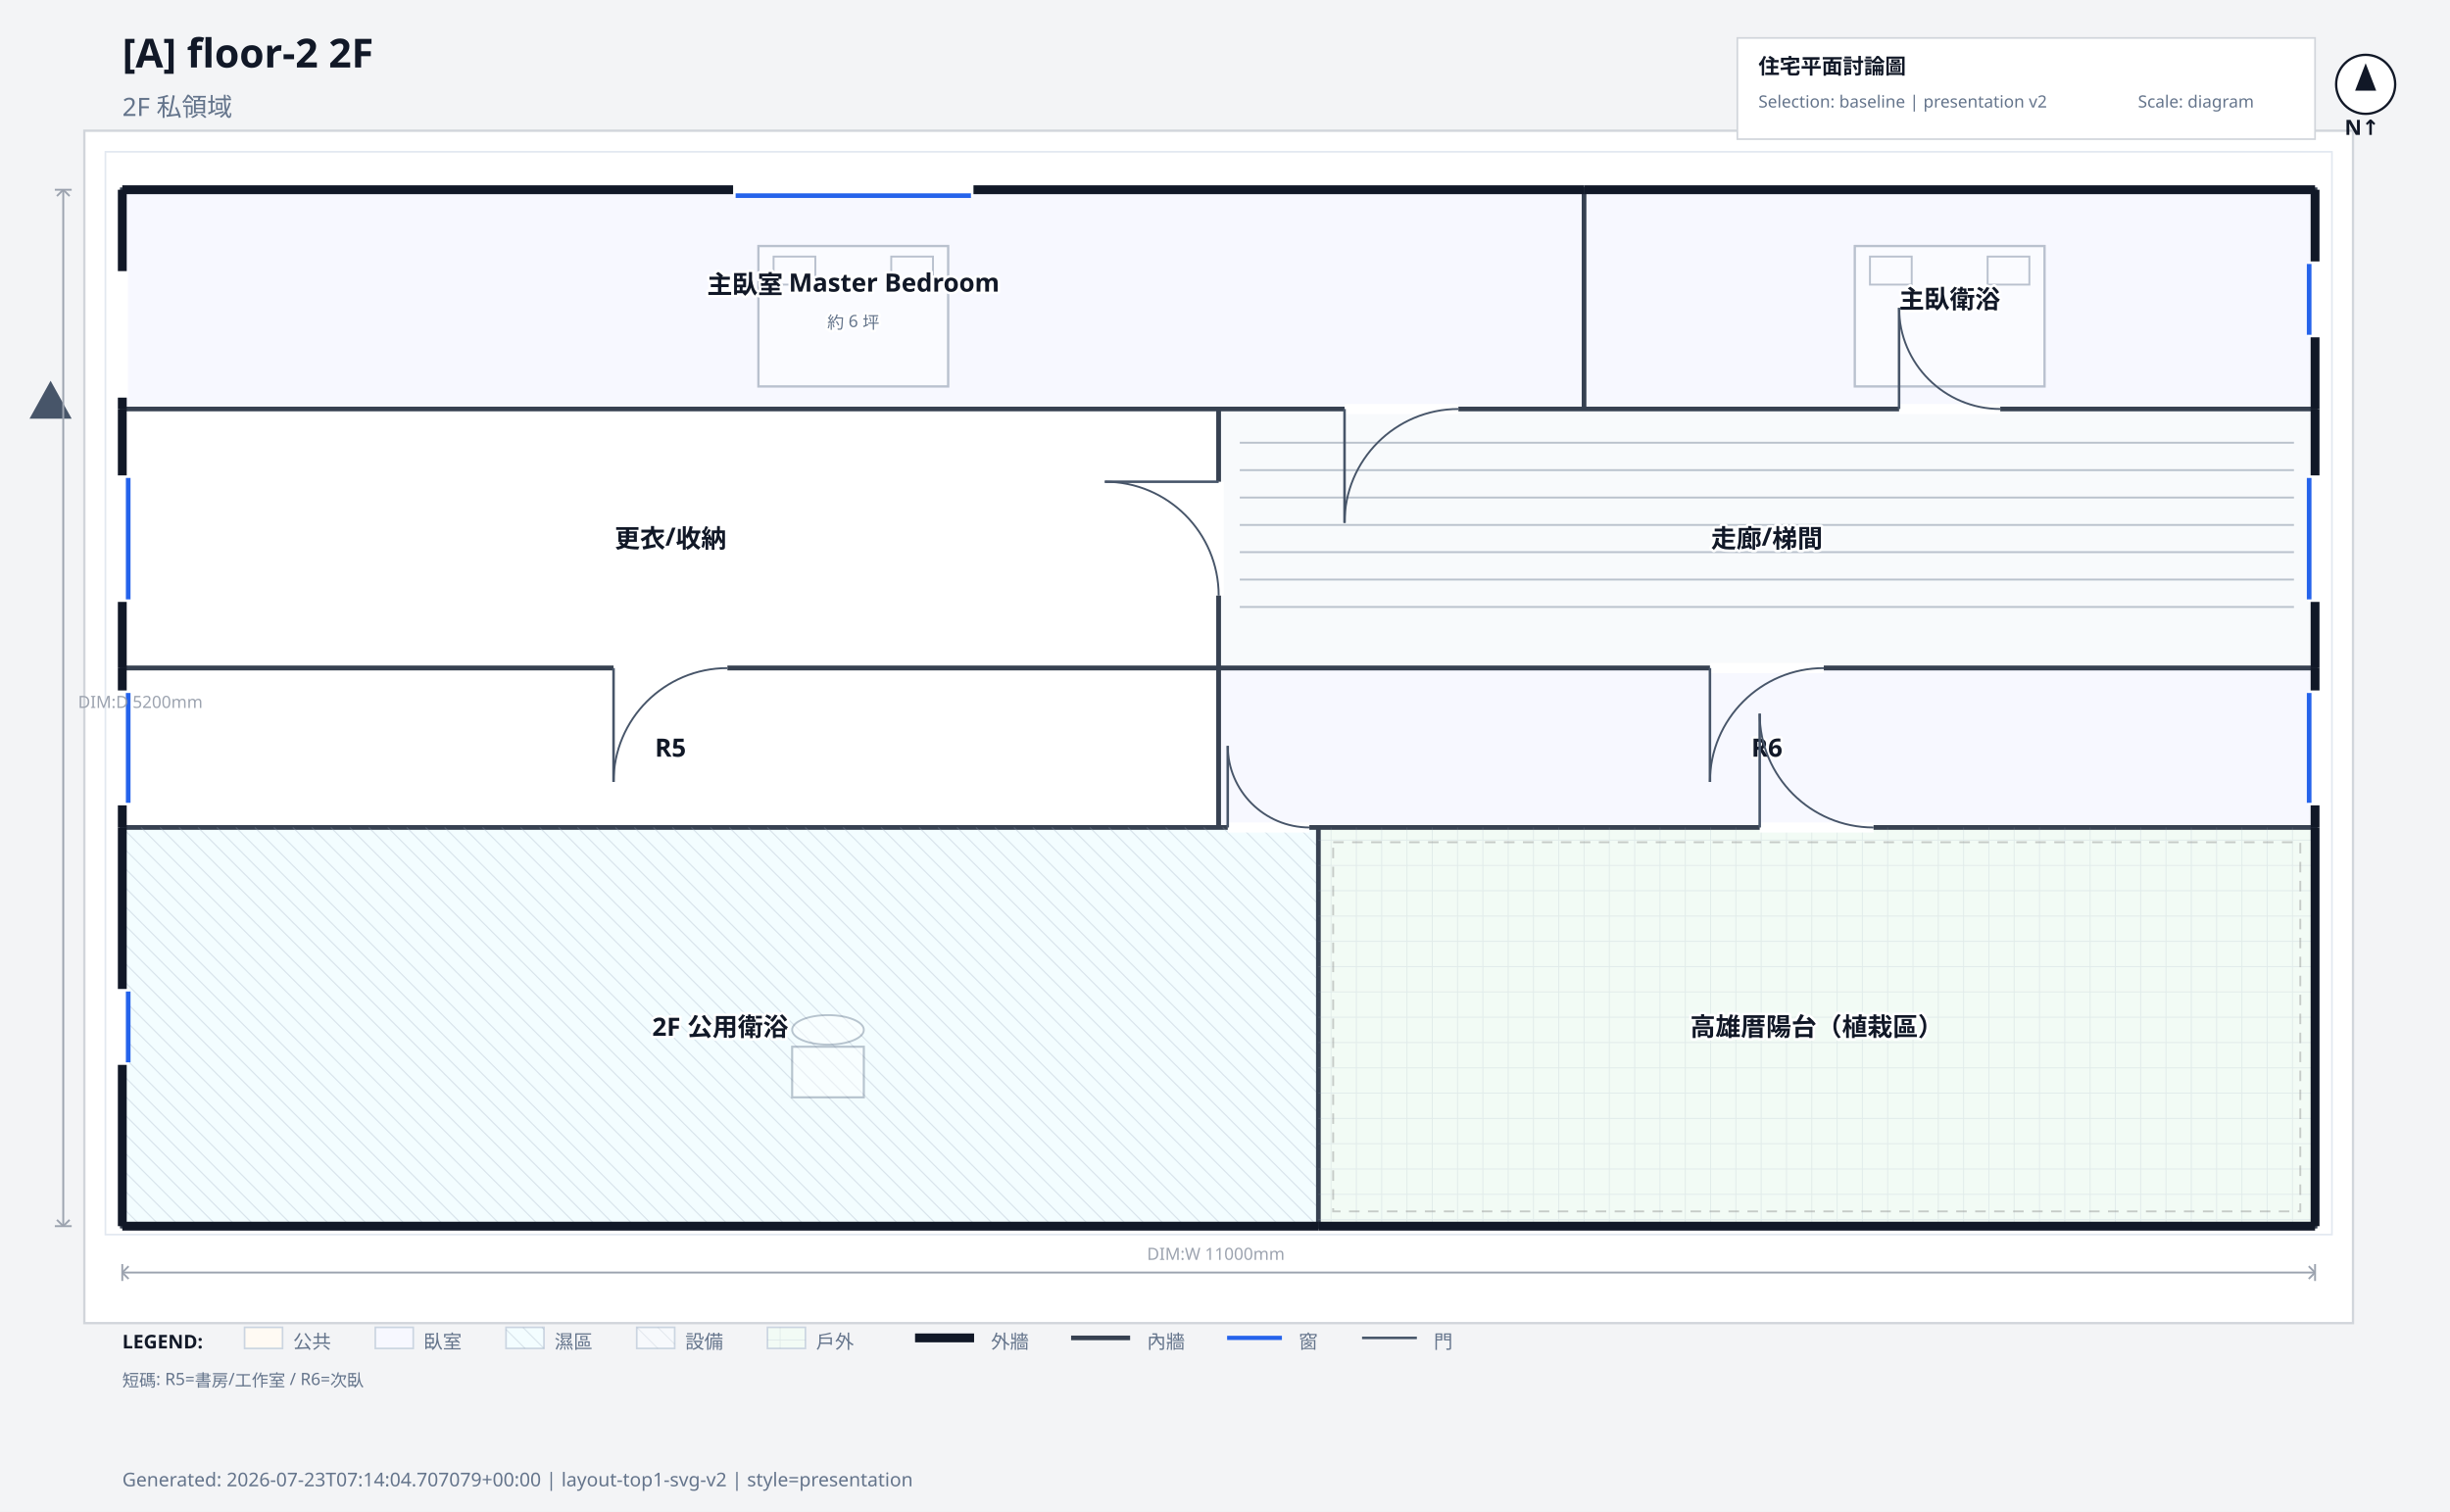
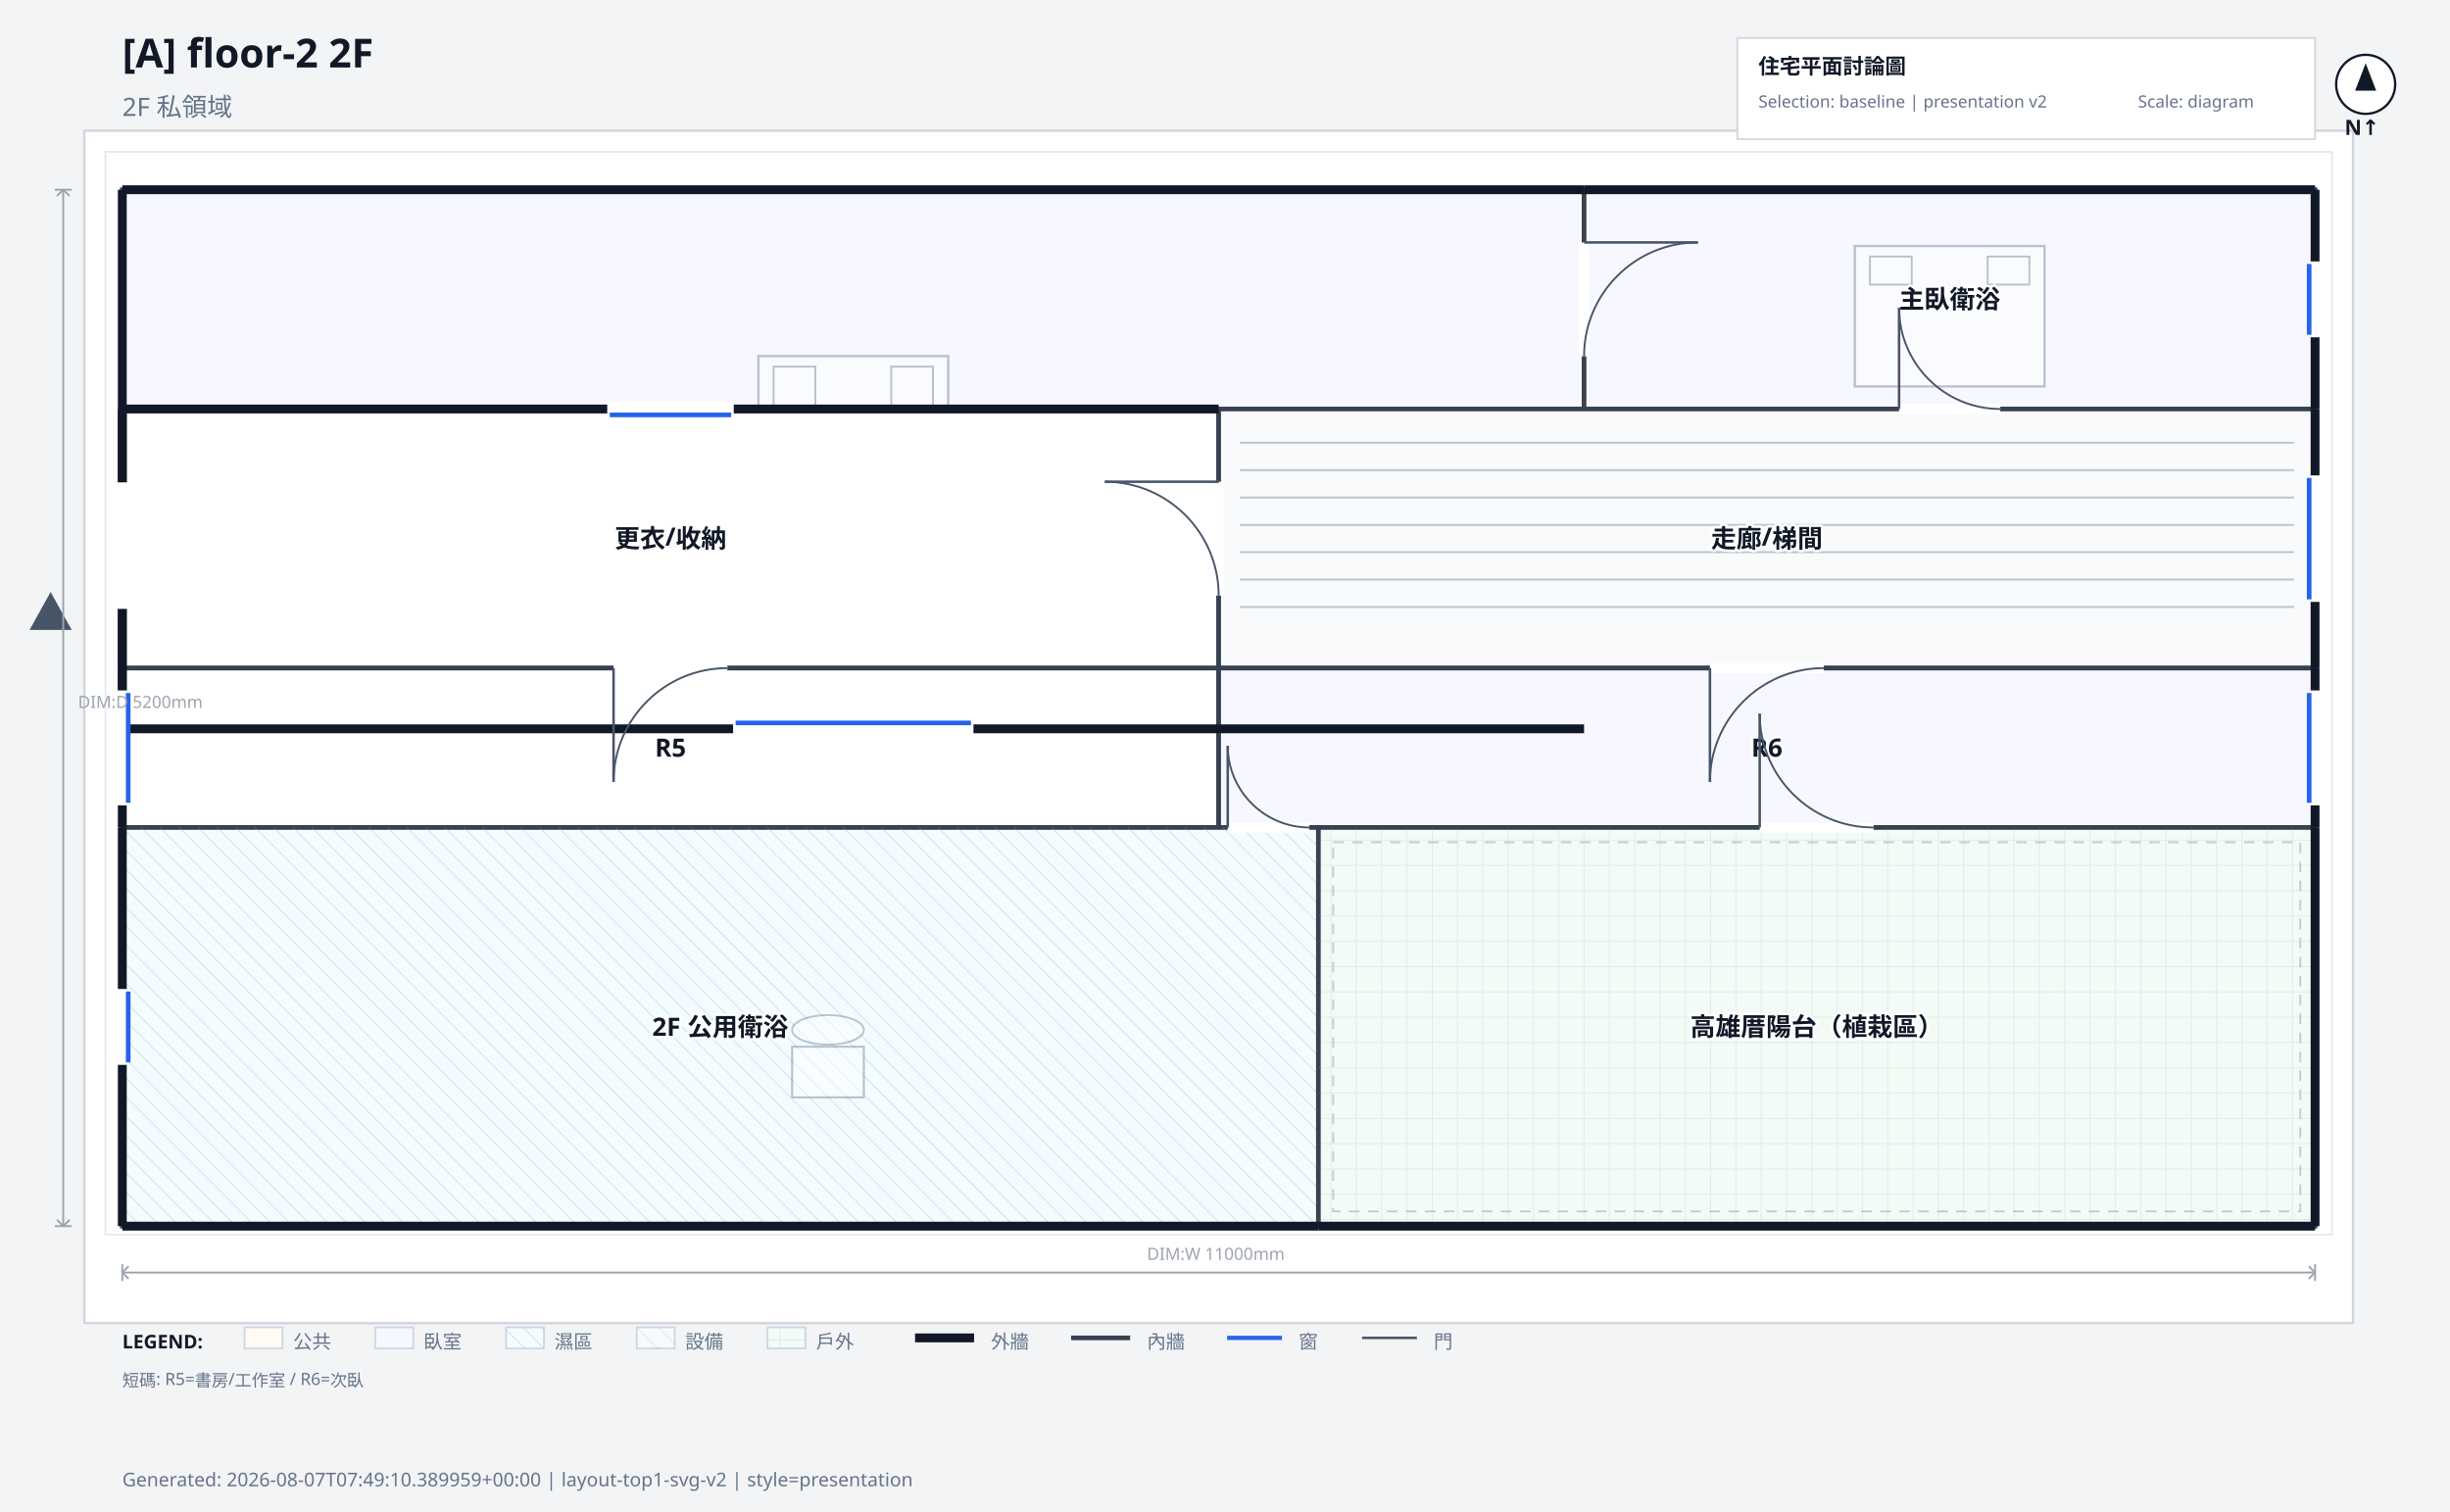
<svg xmlns="http://www.w3.org/2000/svg" width="1162" height="717" viewBox="0 0 1162 717" role="img" aria-label="A floor-2">
  <rect x="0" y="0" width="1162" height="717" fill="#f3f4f6" />
  <rect x="40.0" y="62.0" width="1076.0" height="565.6" fill="#ffffff" stroke="#d1d5db" stroke-width="1.1" />
  <rect x="50.0" y="72.0" width="1056.0" height="513.6" fill="none" stroke="#e2e8f0" stroke-width="0.8" />
  <text x="58.0" y="32.0" fill="#111827" font-size="19" font-family="Segoe UI, Microsoft JhengHei, sans-serif" font-weight="700">[A] floor-2 2F</text>
  <text x="58.0" y="55.0" fill="#64748b" font-size="12" font-family="Segoe UI, Microsoft JhengHei, sans-serif" font-weight="500">2F 私領域</text>
  <rect x="824.0" y="18.0" width="274.0" height="48" fill="#ffffff" stroke="#d1d5db" stroke-width="0.8" />
  <text x="834.0" y="35.0" fill="#111827" font-size="10" font-family="Segoe UI, Microsoft JhengHei, sans-serif" font-weight="700">住宅平面討論圖</text>
  <text x="834.0" y="51.0" fill="#64748b" font-size="8" font-family="Segoe UI, Microsoft JhengHei, sans-serif" font-weight="500">Selection: baseline | presentation v2</text>
  <text x="1014.0" y="51.0" fill="#64748b" font-size="8" font-family="Segoe UI, Microsoft JhengHei, sans-serif" font-weight="500">Scale: diagram</text>
-   <rect x="58.0" y="90.0" width="693.3" height="104.0" fill="#f7f8ff" stroke="#374151" stroke-width="2.2" />
+   <rect x="58.0" y="90.0" width="693.3" height="255.7" fill="#f7f8ff" stroke="#374151" stroke-width="2.2" />
  <g opacity="0.42">
-     <rect x="359.7" y="116.7" width="90.0" height="66.6" fill="#ffffff" stroke="#64748b" stroke-width="1.1" />
-     <rect x="366.9" y="121.7" width="19.8" height="13.3" fill="#ffffff" stroke="#64748b" stroke-width="0.9" />
-     <rect x="422.7" y="121.7" width="19.8" height="13.3" fill="#ffffff" stroke="#64748b" stroke-width="0.9" />
+     <rect x="359.7" y="168.9" width="90.0" height="114.0" fill="#ffffff" stroke="#64748b" stroke-width="1.1" />
+     <rect x="366.9" y="173.9" width="19.8" height="22.8" fill="#ffffff" stroke="#64748b" stroke-width="0.9" />
+     <rect x="422.7" y="173.9" width="19.8" height="22.8" fill="#ffffff" stroke="#64748b" stroke-width="0.9" />
  </g>
-   <text x="404.7" y="135.0" fill="#111827" font-size="12" font-family="Segoe UI, Microsoft JhengHei, sans-serif" font-weight="700" text-anchor="middle" dominant-baseline="middle" paint-order="stroke" stroke="#ffffff" stroke-width="2.4" stroke-linejoin="round">主臥室 Master Bedroom</text>
-   <text x="404.7" y="153.0" fill="#64748b" font-size="8" font-family="Segoe UI, Microsoft JhengHei, sans-serif" font-weight="500" text-anchor="middle" dominant-baseline="middle" paint-order="stroke" stroke="#ffffff" stroke-width="2.4" stroke-linejoin="round">約 6 坪</text>
+   <text x="404.7" y="210.9" fill="#111827" font-size="12" font-family="Segoe UI, Microsoft JhengHei, sans-serif" font-weight="700" text-anchor="middle" dominant-baseline="middle" paint-order="stroke" stroke="#ffffff" stroke-width="2.4" stroke-linejoin="round">主臥室 Master Bedroom</text>
+   <text x="404.7" y="228.9" fill="#64748b" font-size="8" font-family="Segoe UI, Microsoft JhengHei, sans-serif" font-weight="500" text-anchor="middle" dominant-baseline="middle" paint-order="stroke" stroke="#ffffff" stroke-width="2.4" stroke-linejoin="round">約 6 坪</text>
  <rect x="751.3" y="90.0" width="346.7" height="104.0" fill="#f7f8ff" stroke="#374151" stroke-width="2.2" />
  <g opacity="0.42">
    <rect x="879.7" y="116.7" width="90.0" height="66.6" fill="#ffffff" stroke="#64748b" stroke-width="1.1" />
    <rect x="886.9" y="121.7" width="19.8" height="13.3" fill="#ffffff" stroke="#64748b" stroke-width="0.9" />
    <rect x="942.7" y="121.7" width="19.8" height="13.3" fill="#ffffff" stroke="#64748b" stroke-width="0.9" />
  </g>
  <text x="924.7" y="142.0" fill="#111827" font-size="12" font-family="Segoe UI, Microsoft JhengHei, sans-serif" font-weight="700" text-anchor="middle" dominant-baseline="middle" paint-order="stroke" stroke="#ffffff" stroke-width="2.4" stroke-linejoin="round">主臥衛浴</text>
  <rect x="58.0" y="194.0" width="520.0" height="122.9" fill="#ffffff" stroke="#374151" stroke-width="2.2" />
  <g opacity="0.42">
</g>
  <text x="318.0" y="255.5" fill="#111827" font-size="12" font-family="Segoe UI, Microsoft JhengHei, sans-serif" font-weight="700" text-anchor="middle" dominant-baseline="middle" paint-order="stroke" stroke="#ffffff" stroke-width="2.4" stroke-linejoin="round">更衣/收納</text>
  <rect x="578.0" y="194.0" width="520.0" height="122.9" fill="#f8fafc" stroke="#374151" stroke-width="2.2" />
  <g opacity="0.42">
    <line x1="588.0" y1="210.0" x2="1088.0" y2="210.0" stroke="#64748b" stroke-width="0.9" />
    <line x1="588.0" y1="223.0" x2="1088.0" y2="223.0" stroke="#64748b" stroke-width="0.9" />
    <line x1="588.0" y1="236.0" x2="1088.0" y2="236.0" stroke="#64748b" stroke-width="0.9" />
    <line x1="588.0" y1="249.0" x2="1088.0" y2="249.0" stroke="#64748b" stroke-width="0.9" />
    <line x1="588.0" y1="261.9" x2="1088.0" y2="261.9" stroke="#64748b" stroke-width="0.9" />
    <line x1="588.0" y1="274.9" x2="1088.0" y2="274.9" stroke="#64748b" stroke-width="0.9" />
    <line x1="588.0" y1="287.9" x2="1088.0" y2="287.9" stroke="#64748b" stroke-width="0.9" />
  </g>
  <text x="838.0" y="255.5" fill="#111827" font-size="12" font-family="Segoe UI, Microsoft JhengHei, sans-serif" font-weight="700" text-anchor="middle" dominant-baseline="middle" paint-order="stroke" stroke="#ffffff" stroke-width="2.4" stroke-linejoin="round">走廊/梯間</text>
  <rect x="58.0" y="316.9" width="520.0" height="75.6" fill="#ffffff" stroke="#374151" stroke-width="2.2" />
  <text x="318.0" y="354.7" fill="#111827" font-size="12" font-family="Segoe UI, Microsoft JhengHei, sans-serif" font-weight="700" text-anchor="middle" dominant-baseline="middle" paint-order="stroke" stroke="#ffffff" stroke-width="2.4" stroke-linejoin="round">R5</text>
  <rect x="578.0" y="316.9" width="520.0" height="75.6" fill="#f7f8ff" stroke="#374151" stroke-width="2.2" />
  <text x="838.0" y="354.7" fill="#111827" font-size="12" font-family="Segoe UI, Microsoft JhengHei, sans-serif" font-weight="700" text-anchor="middle" dominant-baseline="middle" paint-order="stroke" stroke="#ffffff" stroke-width="2.4" stroke-linejoin="round">R6</text>
  <rect x="58.0" y="392.5" width="567.3" height="189.1" fill="#f3fdff" stroke="#374151" stroke-width="2.2" />
  <path data-hatch-kind="bath" d="M 58.0 572.6 L 67.0 581.6 M 58.0 563.6 L 76.0 581.6 M 58.0 554.6 L 85.0 581.6 M 58.0 545.6 L 94.0 581.6 M 58.0 536.6 L 103.0 581.6 M 58.0 527.6 L 112.0 581.6 M 58.0 518.6 L 121.0 581.6 M 58.0 509.6 L 130.0 581.6 M 58.0 500.6 L 139.0 581.6 M 58.0 491.6 L 148.0 581.6 M 58.0 482.6 L 157.0 581.6 M 58.0 473.6 L 166.0 581.6 M 58.0 464.6 L 175.0 581.6 M 58.0 455.6 L 184.0 581.6 M 58.0 446.6 L 193.0 581.6 M 58.0 437.6 L 202.0 581.6 M 58.0 428.6 L 211.0 581.6 M 58.0 419.6 L 220.0 581.6 M 58.0 410.6 L 229.0 581.6 M 58.0 401.6 L 238.0 581.6 M 58.0 392.6 L 247.0 581.6 M 66.9 392.5 L 256.0 581.6 M 75.9 392.5 L 265.0 581.6 M 84.9 392.5 L 274.0 581.6 M 93.9 392.5 L 283.0 581.6 M 102.9 392.5 L 292.0 581.6 M 111.9 392.5 L 301.0 581.6 M 120.9 392.5 L 310.0 581.6 M 129.9 392.5 L 319.0 581.6 M 138.9 392.5 L 328.0 581.6 M 147.9 392.5 L 337.0 581.6 M 156.9 392.5 L 346.0 581.6 M 165.9 392.5 L 355.0 581.6 M 174.9 392.5 L 364.0 581.6 M 183.9 392.5 L 373.0 581.6 M 192.9 392.5 L 382.0 581.6 M 201.9 392.5 L 391.0 581.6 M 210.9 392.5 L 400.0 581.6 M 219.9 392.5 L 409.0 581.6 M 228.9 392.5 L 418.0 581.6 M 237.9 392.5 L 427.0 581.6 M 246.9 392.5 L 436.0 581.6 M 255.9 392.5 L 445.0 581.6 M 264.9 392.5 L 454.0 581.6 M 273.9 392.5 L 463.0 581.6 M 282.9 392.5 L 472.0 581.6 M 291.9 392.5 L 481.0 581.6 M 300.9 392.5 L 490.0 581.6 M 309.9 392.5 L 499.0 581.6 M 318.9 392.5 L 508.0 581.6 M 327.9 392.5 L 517.0 581.6 M 336.9 392.5 L 526.0 581.6 M 345.9 392.5 L 535.0 581.6 M 354.9 392.5 L 544.0 581.6 M 363.9 392.5 L 553.0 581.6 M 372.9 392.5 L 562.0 581.6 M 381.9 392.5 L 571.0 581.6 M 390.9 392.5 L 580.0 581.6 M 399.9 392.5 L 589.0 581.6 M 408.9 392.5 L 598.0 581.6 M 417.9 392.5 L 607.0 581.6 M 426.9 392.5 L 616.0 581.6 M 435.9 392.5 L 625.0 581.6 M 444.9 392.5 L 625.3 572.9 M 453.9 392.5 L 625.3 563.9 M 462.9 392.5 L 625.3 554.9 M 471.9 392.5 L 625.3 545.9 M 480.9 392.5 L 625.3 536.9 M 489.9 392.5 L 625.3 527.9 M 498.9 392.5 L 625.3 518.9 M 507.9 392.5 L 625.3 509.9 M 516.9 392.5 L 625.3 500.9 M 525.9 392.5 L 625.3 491.9 M 534.9 392.5 L 625.3 482.9 M 543.9 392.5 L 625.3 473.9 M 552.9 392.5 L 625.3 464.9 M 561.9 392.5 L 625.3 455.9 M 570.9 392.5 L 625.3 446.9 M 579.9 392.5 L 625.3 437.9 M 588.9 392.5 L 625.3 428.9 M 597.9 392.5 L 625.3 419.9 M 606.9 392.5 L 625.3 410.9 M 615.9 392.5 L 625.3 401.9 M 624.9 392.5 L 625.3 392.9" fill="none" stroke="#94a3b8" stroke-width="0.55" opacity="0.28" pointer-events="none" />
  <g opacity="0.42">
    <rect x="375.7" y="496.5" width="34.0" height="24.0" fill="#ffffff" stroke="#64748b" stroke-width="1.0" />
    <ellipse cx="392.7" cy="488.5" rx="17.0" ry="7" fill="#ffffff" stroke="#64748b" stroke-width="0.9" />
  </g>
  <text x="341.6" y="487.1" fill="#111827" font-size="12" font-family="Segoe UI, Microsoft JhengHei, sans-serif" font-weight="700" text-anchor="middle" dominant-baseline="middle" paint-order="stroke" stroke="#ffffff" stroke-width="2.4" stroke-linejoin="round">2F 公用衛浴</text>
  <rect x="625.3" y="392.5" width="472.7" height="189.1" fill="#f2fbf5" stroke="#374151" stroke-width="2.2" />
  <path data-hatch-kind="outdoor" d="M 631.3 392.5 V 581.6 M 643.3 392.5 V 581.6 M 655.3 392.5 V 581.6 M 667.3 392.5 V 581.6 M 679.3 392.5 V 581.6 M 691.3 392.5 V 581.6 M 703.3 392.5 V 581.6 M 715.3 392.5 V 581.6 M 727.3 392.5 V 581.6 M 739.3 392.5 V 581.6 M 751.3 392.5 V 581.6 M 763.3 392.5 V 581.6 M 775.3 392.5 V 581.6 M 787.3 392.5 V 581.6 M 799.3 392.5 V 581.6 M 811.3 392.5 V 581.6 M 823.3 392.5 V 581.6 M 835.3 392.5 V 581.6 M 847.3 392.5 V 581.6 M 859.3 392.5 V 581.6 M 871.3 392.5 V 581.6 M 883.3 392.5 V 581.6 M 895.3 392.5 V 581.6 M 907.3 392.5 V 581.6 M 919.3 392.5 V 581.6 M 931.3 392.5 V 581.6 M 943.3 392.5 V 581.6 M 955.3 392.5 V 581.6 M 967.3 392.5 V 581.6 M 979.3 392.5 V 581.6 M 991.3 392.5 V 581.6 M 1003.3 392.5 V 581.6 M 1015.3 392.5 V 581.6 M 1027.3 392.5 V 581.6 M 1039.3 392.5 V 581.6 M 1051.3 392.5 V 581.6 M 1063.3 392.5 V 581.6 M 1075.3 392.5 V 581.6 M 1087.3 392.5 V 581.6 M 625.3 398.5 H 1098.0 M 625.3 410.5 H 1098.0 M 625.3 422.5 H 1098.0 M 625.3 434.5 H 1098.0 M 625.3 446.5 H 1098.0 M 625.3 458.5 H 1098.0 M 625.3 470.5 H 1098.0 M 625.3 482.5 H 1098.0 M 625.3 494.5 H 1098.0 M 625.3 506.5 H 1098.0 M 625.3 518.5 H 1098.0 M 625.3 530.5 H 1098.0 M 625.3 542.5 H 1098.0 M 625.3 554.5 H 1098.0 M 625.3 566.5 H 1098.0 M 625.3 578.5 H 1098.0" fill="none" stroke="#94a3b8" stroke-width="0.45" opacity="0.18" pointer-events="none" />
  <g opacity="0.42">
    <rect x="632.3" y="399.5" width="458.7" height="175.1" fill="none" stroke="#8a8a8a" stroke-dasharray="5 4" stroke-width="0.9" />
  </g>
  <text x="861.6" y="487.1" fill="#111827" font-size="12" font-family="Segoe UI, Microsoft JhengHei, sans-serif" font-weight="700" text-anchor="middle" dominant-baseline="middle" paint-order="stroke" stroke="#ffffff" stroke-width="2.4" stroke-linejoin="round">高雄厝陽台（植栽區）</text>
  <line x1="58.0" y1="90.0" x2="751.3" y2="90.0" stroke="#111827" stroke-width="4.2" />
-   <line x1="58.0" y1="90.0" x2="58.0" y2="194.0" stroke="#111827" stroke-width="4.2" />
+   <line x1="58.0" y1="345.7" x2="751.3" y2="345.7" stroke="#111827" stroke-width="4.2" />
+   <line x1="58.0" y1="90.0" x2="58.0" y2="345.7" stroke="#111827" stroke-width="4.2" />
  <line x1="751.3" y1="90.0" x2="1098.0" y2="90.0" stroke="#111827" stroke-width="4.2" />
  <line x1="1098.0" y1="90.0" x2="1098.0" y2="194.0" stroke="#111827" stroke-width="4.2" />
+   <line x1="58.0" y1="194.0" x2="578.0" y2="194.0" stroke="#111827" stroke-width="4.2" />
  <line x1="58.0" y1="194.0" x2="58.0" y2="316.9" stroke="#111827" stroke-width="4.2" />
  <line x1="1098.0" y1="194.0" x2="1098.0" y2="316.9" stroke="#111827" stroke-width="4.2" />
  <line x1="58.0" y1="316.9" x2="58.0" y2="392.5" stroke="#111827" stroke-width="4.2" />
  <line x1="1098.0" y1="316.9" x2="1098.0" y2="392.5" stroke="#111827" stroke-width="4.2" />
  <line x1="58.0" y1="581.6" x2="625.3" y2="581.6" stroke="#111827" stroke-width="4.2" />
  <line x1="58.0" y1="392.5" x2="58.0" y2="581.6" stroke="#111827" stroke-width="4.2" />
  <line x1="1098.0" y1="392.5" x2="1098.0" y2="581.6" stroke="#111827" stroke-width="4.2" />
  <line x1="625.3" y1="581.6" x2="1098.0" y2="581.6" stroke="#111827" stroke-width="4.2" />
  <g data-marker="window">
-     <line x1="347.7" y1="90.0" x2="461.7" y2="90.0" stroke="#ffffff" stroke-width="6.6" />
-     <line x1="348.9" y1="92.8" x2="460.5" y2="92.8" stroke="#2563eb" stroke-width="2.2" />
+     <line x1="347.7" y1="345.7" x2="461.7" y2="345.7" stroke="#ffffff" stroke-width="6.6" />
+     <line x1="348.9" y1="342.9" x2="460.5" y2="342.9" stroke="#2563eb" stroke-width="2.2" />
  </g>
  <g data-marker="window">
    <line x1="1098.0" y1="124.0" x2="1098.0" y2="160.0" stroke="#ffffff" stroke-width="6.6" />
    <line x1="1095.2" y1="125.2" x2="1095.2" y2="158.8" stroke="#2563eb" stroke-width="2.2" />
  </g>
  <g data-marker="window">
-     <line x1="58.0" y1="225.5" x2="58.0" y2="285.5" stroke="#ffffff" stroke-width="6.6" />
-     <line x1="60.8" y1="226.7" x2="60.8" y2="284.3" stroke="#2563eb" stroke-width="2.2" />
+     <line x1="288.0" y1="194.0" x2="348.0" y2="194.0" stroke="#ffffff" stroke-width="6.6" />
+     <line x1="289.2" y1="196.8" x2="346.8" y2="196.8" stroke="#2563eb" stroke-width="2.2" />
  </g>
  <g data-marker="window">
    <line x1="1098.0" y1="225.5" x2="1098.0" y2="285.5" stroke="#ffffff" stroke-width="6.6" />
    <line x1="1095.2" y1="226.7" x2="1095.2" y2="284.3" stroke="#2563eb" stroke-width="2.2" />
  </g>
  <g data-marker="window">
    <line x1="58.0" y1="327.5" x2="58.0" y2="382.0" stroke="#ffffff" stroke-width="6.6" />
    <line x1="60.8" y1="328.7" x2="60.8" y2="380.8" stroke="#2563eb" stroke-width="2.2" />
  </g>
  <g data-marker="window">
    <line x1="1098.0" y1="327.5" x2="1098.0" y2="382.0" stroke="#ffffff" stroke-width="6.6" />
    <line x1="1095.2" y1="328.7" x2="1095.2" y2="380.8" stroke="#2563eb" stroke-width="2.2" />
  </g>
  <g data-marker="window">
    <line x1="58.0" y1="469.1" x2="58.0" y2="505.1" stroke="#ffffff" stroke-width="6.6" />
    <line x1="60.8" y1="470.3" x2="60.8" y2="503.9" stroke="#2563eb" stroke-width="2.2" />
  </g>
  <g data-marker="door">
-     <line x1="637.7" y1="194.0" x2="691.7" y2="194.0" stroke="#ffffff" stroke-width="4.8" />
-     <line x1="637.7" y1="194.0" x2="637.7" y2="248.0" stroke="#475569" stroke-width="1.2" />
-     <path d="M 691.7 194.0 A 54.0 54.0 0 0 0 637.7 248.0" fill="none" stroke="#475569" stroke-width="0.9" />
+     <line x1="751.3" y1="115.0" x2="751.3" y2="169.0" stroke="#ffffff" stroke-width="4.8" />
+     <line x1="751.3" y1="115.0" x2="805.3" y2="115.0" stroke="#475569" stroke-width="1.2" />
+     <path d="M 751.3 169.0 A 54.0 54.0 0 0 1 805.3 115.0" fill="none" stroke="#475569" stroke-width="0.9" />
  </g>
  <g data-marker="door">
    <line x1="900.7" y1="194.0" x2="948.7" y2="194.0" stroke="#ffffff" stroke-width="4.8" />
    <line x1="900.7" y1="194.0" x2="900.7" y2="146.0" stroke="#475569" stroke-width="1.2" />
    <path d="M 948.7 194.0 A 48.0 48.0 0 0 1 900.7 146.0" fill="none" stroke="#475569" stroke-width="0.9" />
  </g>
  <g data-marker="door">
    <line x1="811.0" y1="316.9" x2="865.0" y2="316.9" stroke="#ffffff" stroke-width="4.8" />
    <line x1="811.0" y1="316.9" x2="811.0" y2="370.9" stroke="#475569" stroke-width="1.2" />
    <path d="M 865.0 316.9 A 54.0 54.0 0 0 0 811.0 370.9" fill="none" stroke="#475569" stroke-width="0.9" />
  </g>
  <g data-marker="door">
    <line x1="582.3" y1="392.5" x2="621.0" y2="392.5" stroke="#ffffff" stroke-width="4.8" />
    <line x1="582.3" y1="392.5" x2="582.3" y2="353.8" stroke="#475569" stroke-width="1.2" />
    <path d="M 621.0 392.5 A 38.8 38.8 0 0 1 582.3 353.8" fill="none" stroke="#475569" stroke-width="0.9" />
  </g>
  <g data-marker="door">
    <line x1="578.0" y1="228.5" x2="578.0" y2="282.5" stroke="#ffffff" stroke-width="4.8" />
    <line x1="578.0" y1="228.5" x2="524.0" y2="228.5" stroke="#475569" stroke-width="1.2" />
    <path d="M 578.0 282.5 A 54.0 54.0 0 0 0 524.0 228.5" fill="none" stroke="#475569" stroke-width="0.9" />
  </g>
  <g data-marker="door">
    <line x1="291.0" y1="316.9" x2="345.0" y2="316.9" stroke="#ffffff" stroke-width="4.8" />
    <line x1="291.0" y1="316.9" x2="291.0" y2="370.9" stroke="#475569" stroke-width="1.2" />
    <path d="M 345.0 316.9 A 54.0 54.0 0 0 0 291.0 370.9" fill="none" stroke="#475569" stroke-width="0.9" />
  </g>
  <g data-marker="door">
    <line x1="834.6" y1="392.5" x2="888.6" y2="392.5" stroke="#ffffff" stroke-width="4.8" />
    <line x1="834.6" y1="392.5" x2="834.6" y2="338.5" stroke="#475569" stroke-width="1.2" />
    <path d="M 888.6 392.5 A 54.0 54.0 0 0 1 834.6 338.5" fill="none" stroke="#475569" stroke-width="0.9" />
  </g>
  <g data-marker="entrance">
-     <line x1="58.0" y1="128.6" x2="58.0" y2="188.6" stroke="#ffffff" stroke-width="5.4" />
-     <polygon points="14.0,198.6 34.0,198.6 24.0,180.6" fill="#475569" />
+     <line x1="58.0" y1="228.8" x2="58.0" y2="288.8" stroke="#ffffff" stroke-width="5.4" />
+     <polygon points="14.0,298.8 34.0,298.8 24.0,280.8" fill="#475569" />
  </g>
  <line x1="58.0" y1="603.6" x2="1098.0" y2="603.6" stroke="#9ca3af" stroke-width="0.9" />
  <line x1="58.0" y1="599.6" x2="58.0" y2="607.6" stroke="#9ca3af" stroke-width="0.9" />
  <line x1="1098.0" y1="599.6" x2="1098.0" y2="607.6" stroke="#9ca3af" stroke-width="0.9" />
  <line x1="61.0" y1="600.6" x2="58.0" y2="603.6" stroke="#9ca3af" stroke-width="0.9" />
  <line x1="61.0" y1="606.6" x2="58.0" y2="603.6" stroke="#9ca3af" stroke-width="0.9" />
  <line x1="1095.0" y1="600.6" x2="1098.0" y2="603.6" stroke="#9ca3af" stroke-width="0.9" />
  <line x1="1095.0" y1="606.6" x2="1098.0" y2="603.6" stroke="#9ca3af" stroke-width="0.9" />
  <text x="544.0" y="597.6" fill="#9ca3af" font-size="8" font-family="Segoe UI, Microsoft JhengHei, sans-serif" font-weight="500">DIM:W 11000mm</text>
  <line x1="30.0" y1="90.0" x2="30.0" y2="581.6" stroke="#9ca3af" stroke-width="0.9" />
  <line x1="26.0" y1="90.0" x2="34.0" y2="90.0" stroke="#9ca3af" stroke-width="0.9" />
  <line x1="26.0" y1="581.6" x2="34.0" y2="581.6" stroke="#9ca3af" stroke-width="0.9" />
  <line x1="27.0" y1="93.0" x2="30.0" y2="90.0" stroke="#9ca3af" stroke-width="0.9" />
  <line x1="33.0" y1="93.0" x2="30.0" y2="90.0" stroke="#9ca3af" stroke-width="0.9" />
  <line x1="27.0" y1="578.6" x2="30.0" y2="581.6" stroke="#9ca3af" stroke-width="0.9" />
  <line x1="33.0" y1="578.6" x2="30.0" y2="581.6" stroke="#9ca3af" stroke-width="0.9" />
  <text x="37.0" y="335.8" fill="#9ca3af" font-size="8" font-family="Segoe UI, Microsoft JhengHei, sans-serif" font-weight="500">DIM:D 5200mm</text>
  <circle cx="1122.0" cy="40.0" r="14.0" fill="#ffffff" stroke="#111827" stroke-width="1.1" />
  <polygon points="1122.0,30.0 1117.0,43.0 1127.0,43.0" fill="#111827" />
  <text x="1112.0" y="64.0" fill="#111827" font-size="10" font-family="Segoe UI, Microsoft JhengHei, sans-serif" font-weight="700">N↑</text>
  <text x="58.0" y="639.6" fill="#111827" font-size="9" font-family="Segoe UI, Microsoft JhengHei, sans-serif" font-weight="700">LEGEND:</text>
  <rect x="116.0" y="629.6" width="18" height="10" fill="#fffaf3" stroke="#cbd5e1" stroke-width="0.8" />
  <text x="139.0" y="639.6" fill="#64748b" font-size="9" font-family="Segoe UI, Microsoft JhengHei, sans-serif" font-weight="500">公共</text>
  <rect x="178.0" y="629.6" width="18" height="10" fill="#f7f8ff" stroke="#cbd5e1" stroke-width="0.8" />
  <text x="201.0" y="639.6" fill="#64748b" font-size="9" font-family="Segoe UI, Microsoft JhengHei, sans-serif" font-weight="500">臥室</text>
  <rect x="240.0" y="629.6" width="18" height="10" fill="#f3fdff" stroke="#cbd5e1" stroke-width="0.8" />
  <path data-hatch-kind="bath" d="M 240.0 630.6 L 249.0 639.6 M 248.0 629.6 L 258.0 639.6 M 257.0 629.6 L 258.0 630.6" fill="none" stroke="#94a3b8" stroke-width="0.55" opacity="0.28" pointer-events="none" />
  <text x="263.0" y="639.6" fill="#64748b" font-size="9" font-family="Segoe UI, Microsoft JhengHei, sans-serif" font-weight="500">濕區</text>
  <rect x="302.0" y="629.6" width="18" height="10" fill="#f7f9fc" stroke="#cbd5e1" stroke-width="0.8" />
  <path data-hatch-kind="service" d="M 302.0 629.6 L 312.0 639.6 M 312.0 629.6 L 320.0 637.6" fill="none" stroke="#94a3b8" stroke-width="0.50" opacity="0.20" pointer-events="none" />
  <text x="325.0" y="639.6" fill="#64748b" font-size="9" font-family="Segoe UI, Microsoft JhengHei, sans-serif" font-weight="500">設備</text>
  <rect x="364.0" y="629.6" width="18" height="10" fill="#f2fbf5" stroke="#cbd5e1" stroke-width="0.8" />
  <path data-hatch-kind="outdoor" d="M 370.0 629.6 V 639.6 M 364.0 635.6 H 382.0" fill="none" stroke="#94a3b8" stroke-width="0.45" opacity="0.18" pointer-events="none" />
  <text x="387.0" y="639.6" fill="#64748b" font-size="9" font-family="Segoe UI, Microsoft JhengHei, sans-serif" font-weight="500">戶外</text>
  <line x1="434.0" y1="634.6" x2="462.0" y2="634.6" stroke="#111827" stroke-width="4.2" />
  <text x="470.0" y="639.6" fill="#64748b" font-size="9" font-family="Segoe UI, Microsoft JhengHei, sans-serif" font-weight="500">外牆</text>
  <line x1="508.0" y1="634.6" x2="536.0" y2="634.6" stroke="#374151" stroke-width="2.2" />
  <text x="544.0" y="639.6" fill="#64748b" font-size="9" font-family="Segoe UI, Microsoft JhengHei, sans-serif" font-weight="500">內牆</text>
  <line x1="582.0" y1="634.6" x2="608.0" y2="634.6" stroke="#2563eb" stroke-width="2.0" />
  <text x="616.0" y="639.6" fill="#64748b" font-size="9" font-family="Segoe UI, Microsoft JhengHei, sans-serif" font-weight="500">窗</text>
  <line x1="646.0" y1="634.6" x2="672.0" y2="634.6" stroke="#475569" stroke-width="1.2" />
  <text x="680.0" y="639.6" fill="#64748b" font-size="9" font-family="Segoe UI, Microsoft JhengHei, sans-serif" font-weight="500">門</text>
  <text x="58.0" y="657.6" fill="#64748b" font-size="8" font-family="Segoe UI, Microsoft JhengHei, sans-serif" font-weight="500">短碼: R5=書房/工作室 / R6=次臥</text>
-   <text x="58.0" y="705.0" fill="#64748b" font-size="9" font-family="Segoe UI, Microsoft JhengHei, sans-serif" font-weight="400">Generated: 2026-07-23T07:14:04.707079+00:00 | layout-top1-svg-v2 | style=presentation</text>
+   <text x="58.0" y="705.0" fill="#64748b" font-size="9" font-family="Segoe UI, Microsoft JhengHei, sans-serif" font-weight="400">Generated: 2026-08-07T07:49:10.389959+00:00 | layout-top1-svg-v2 | style=presentation</text>
</svg>
